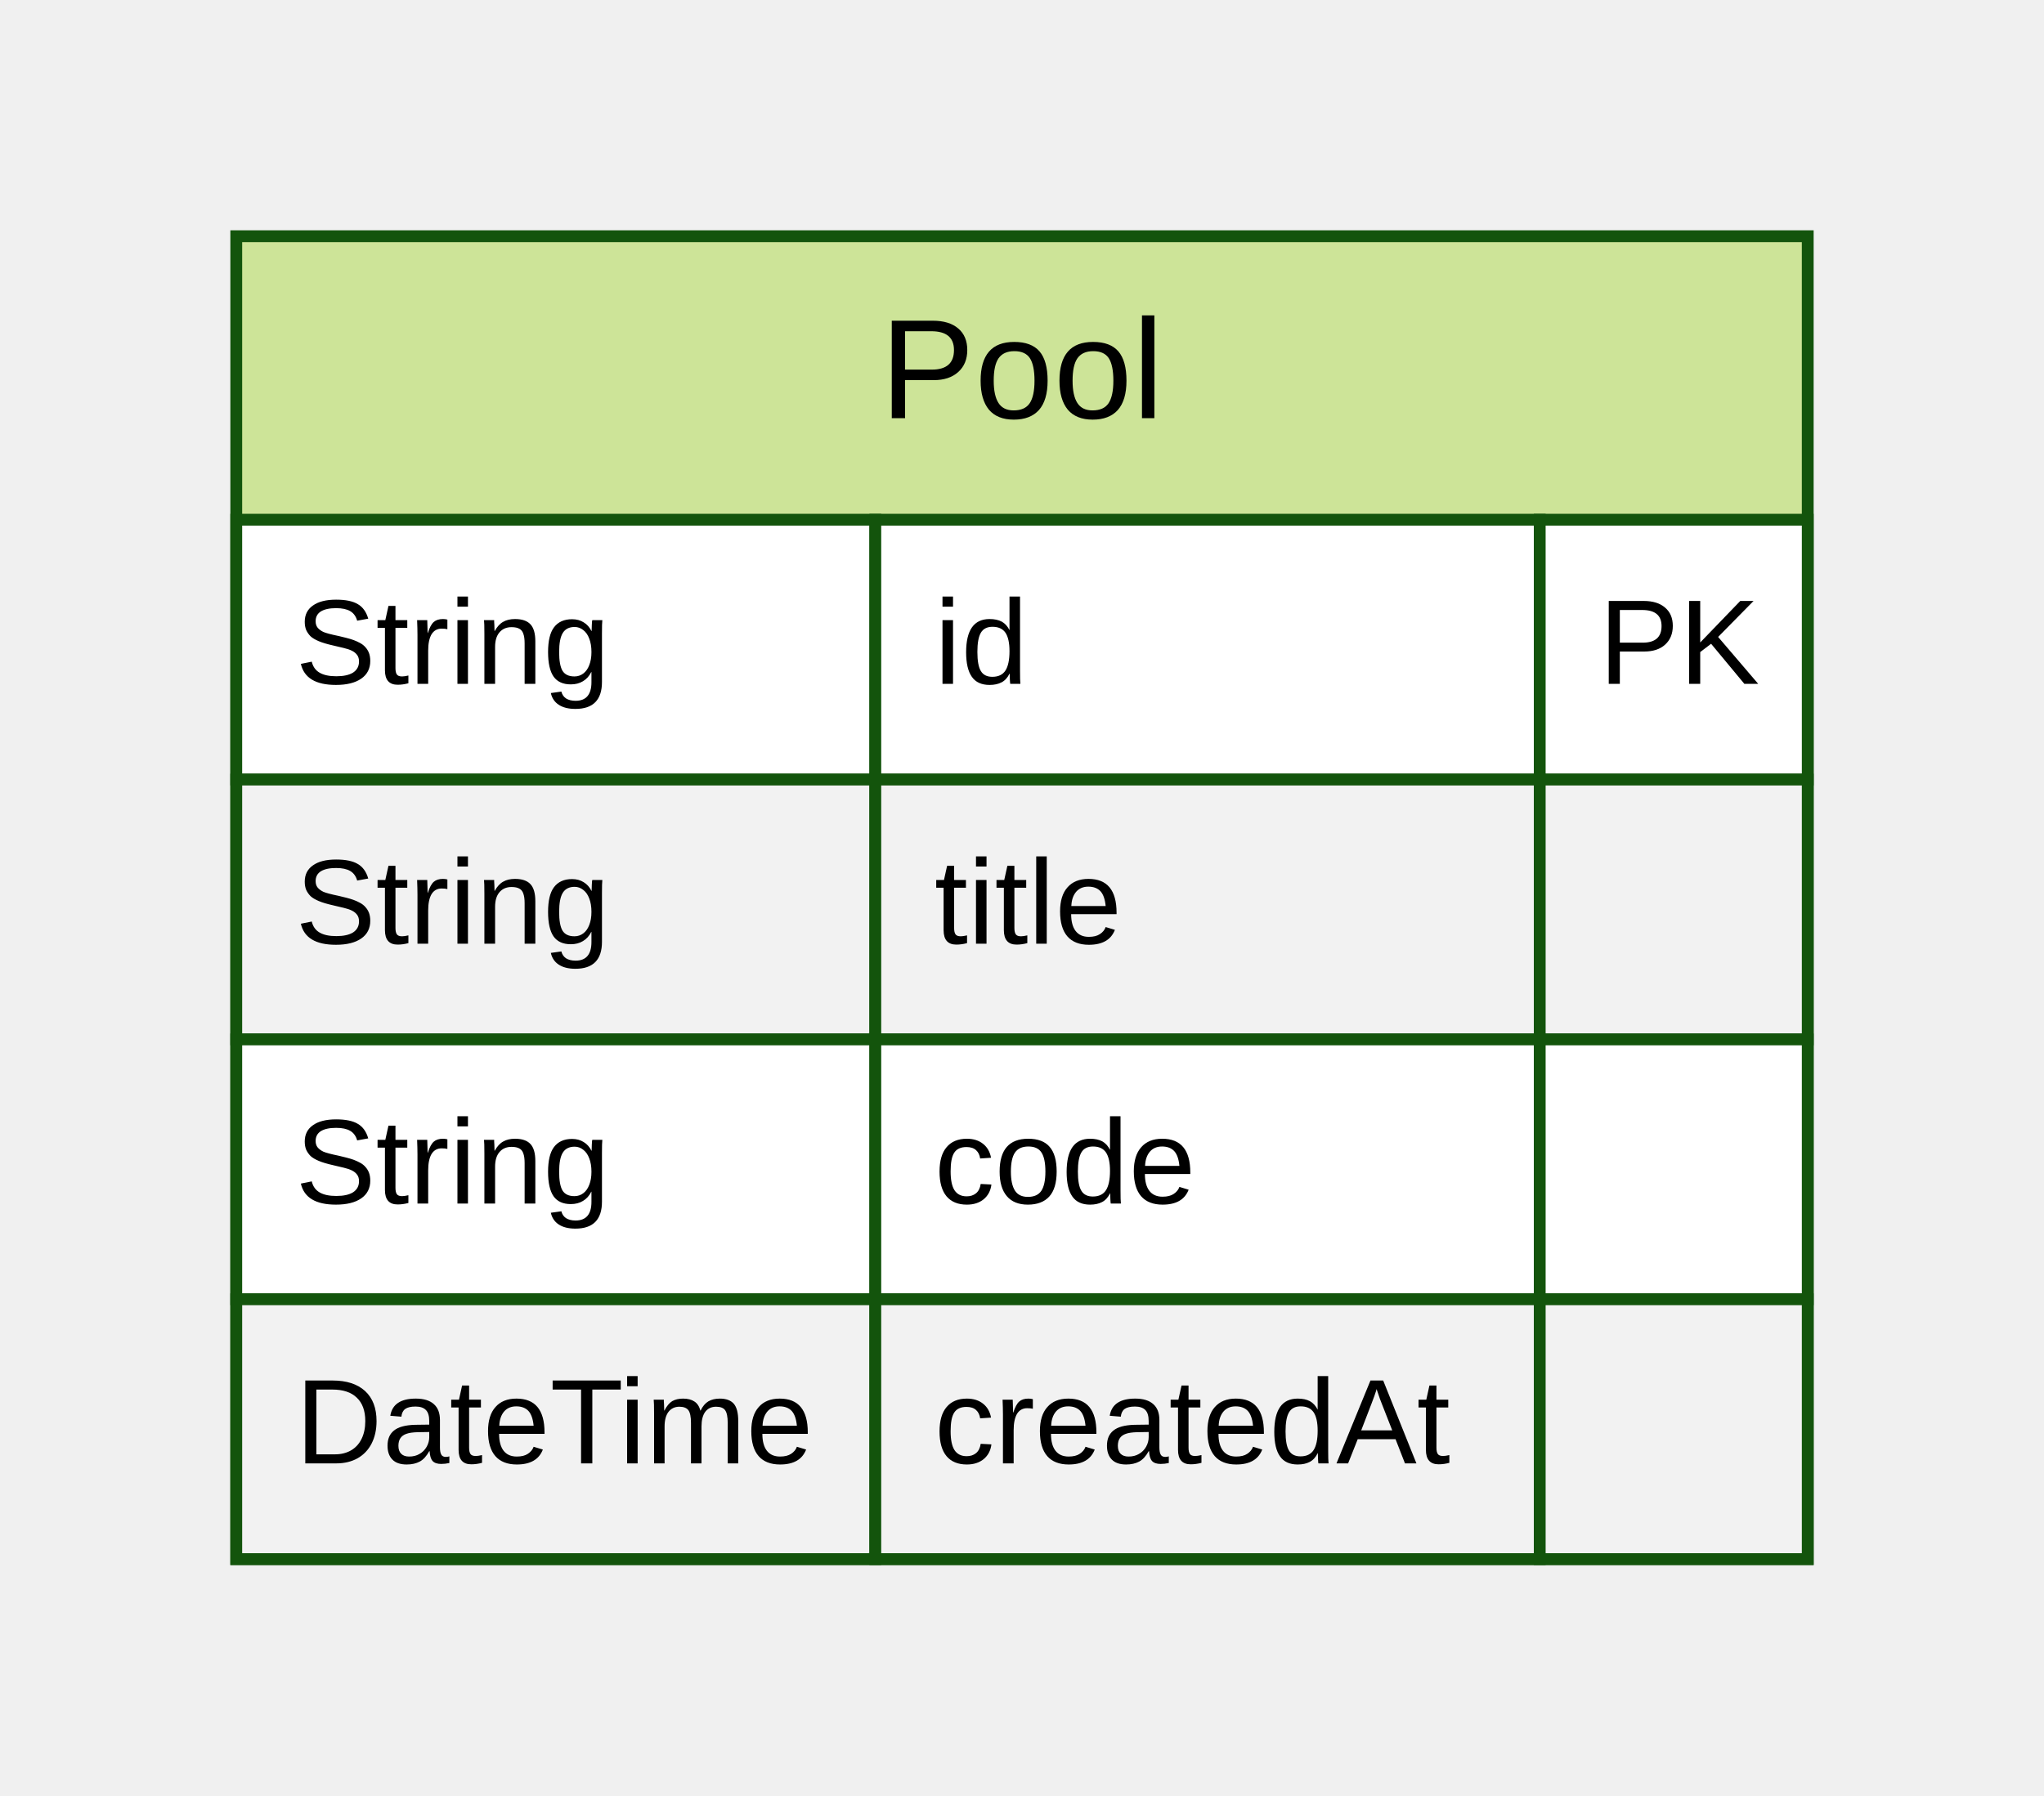
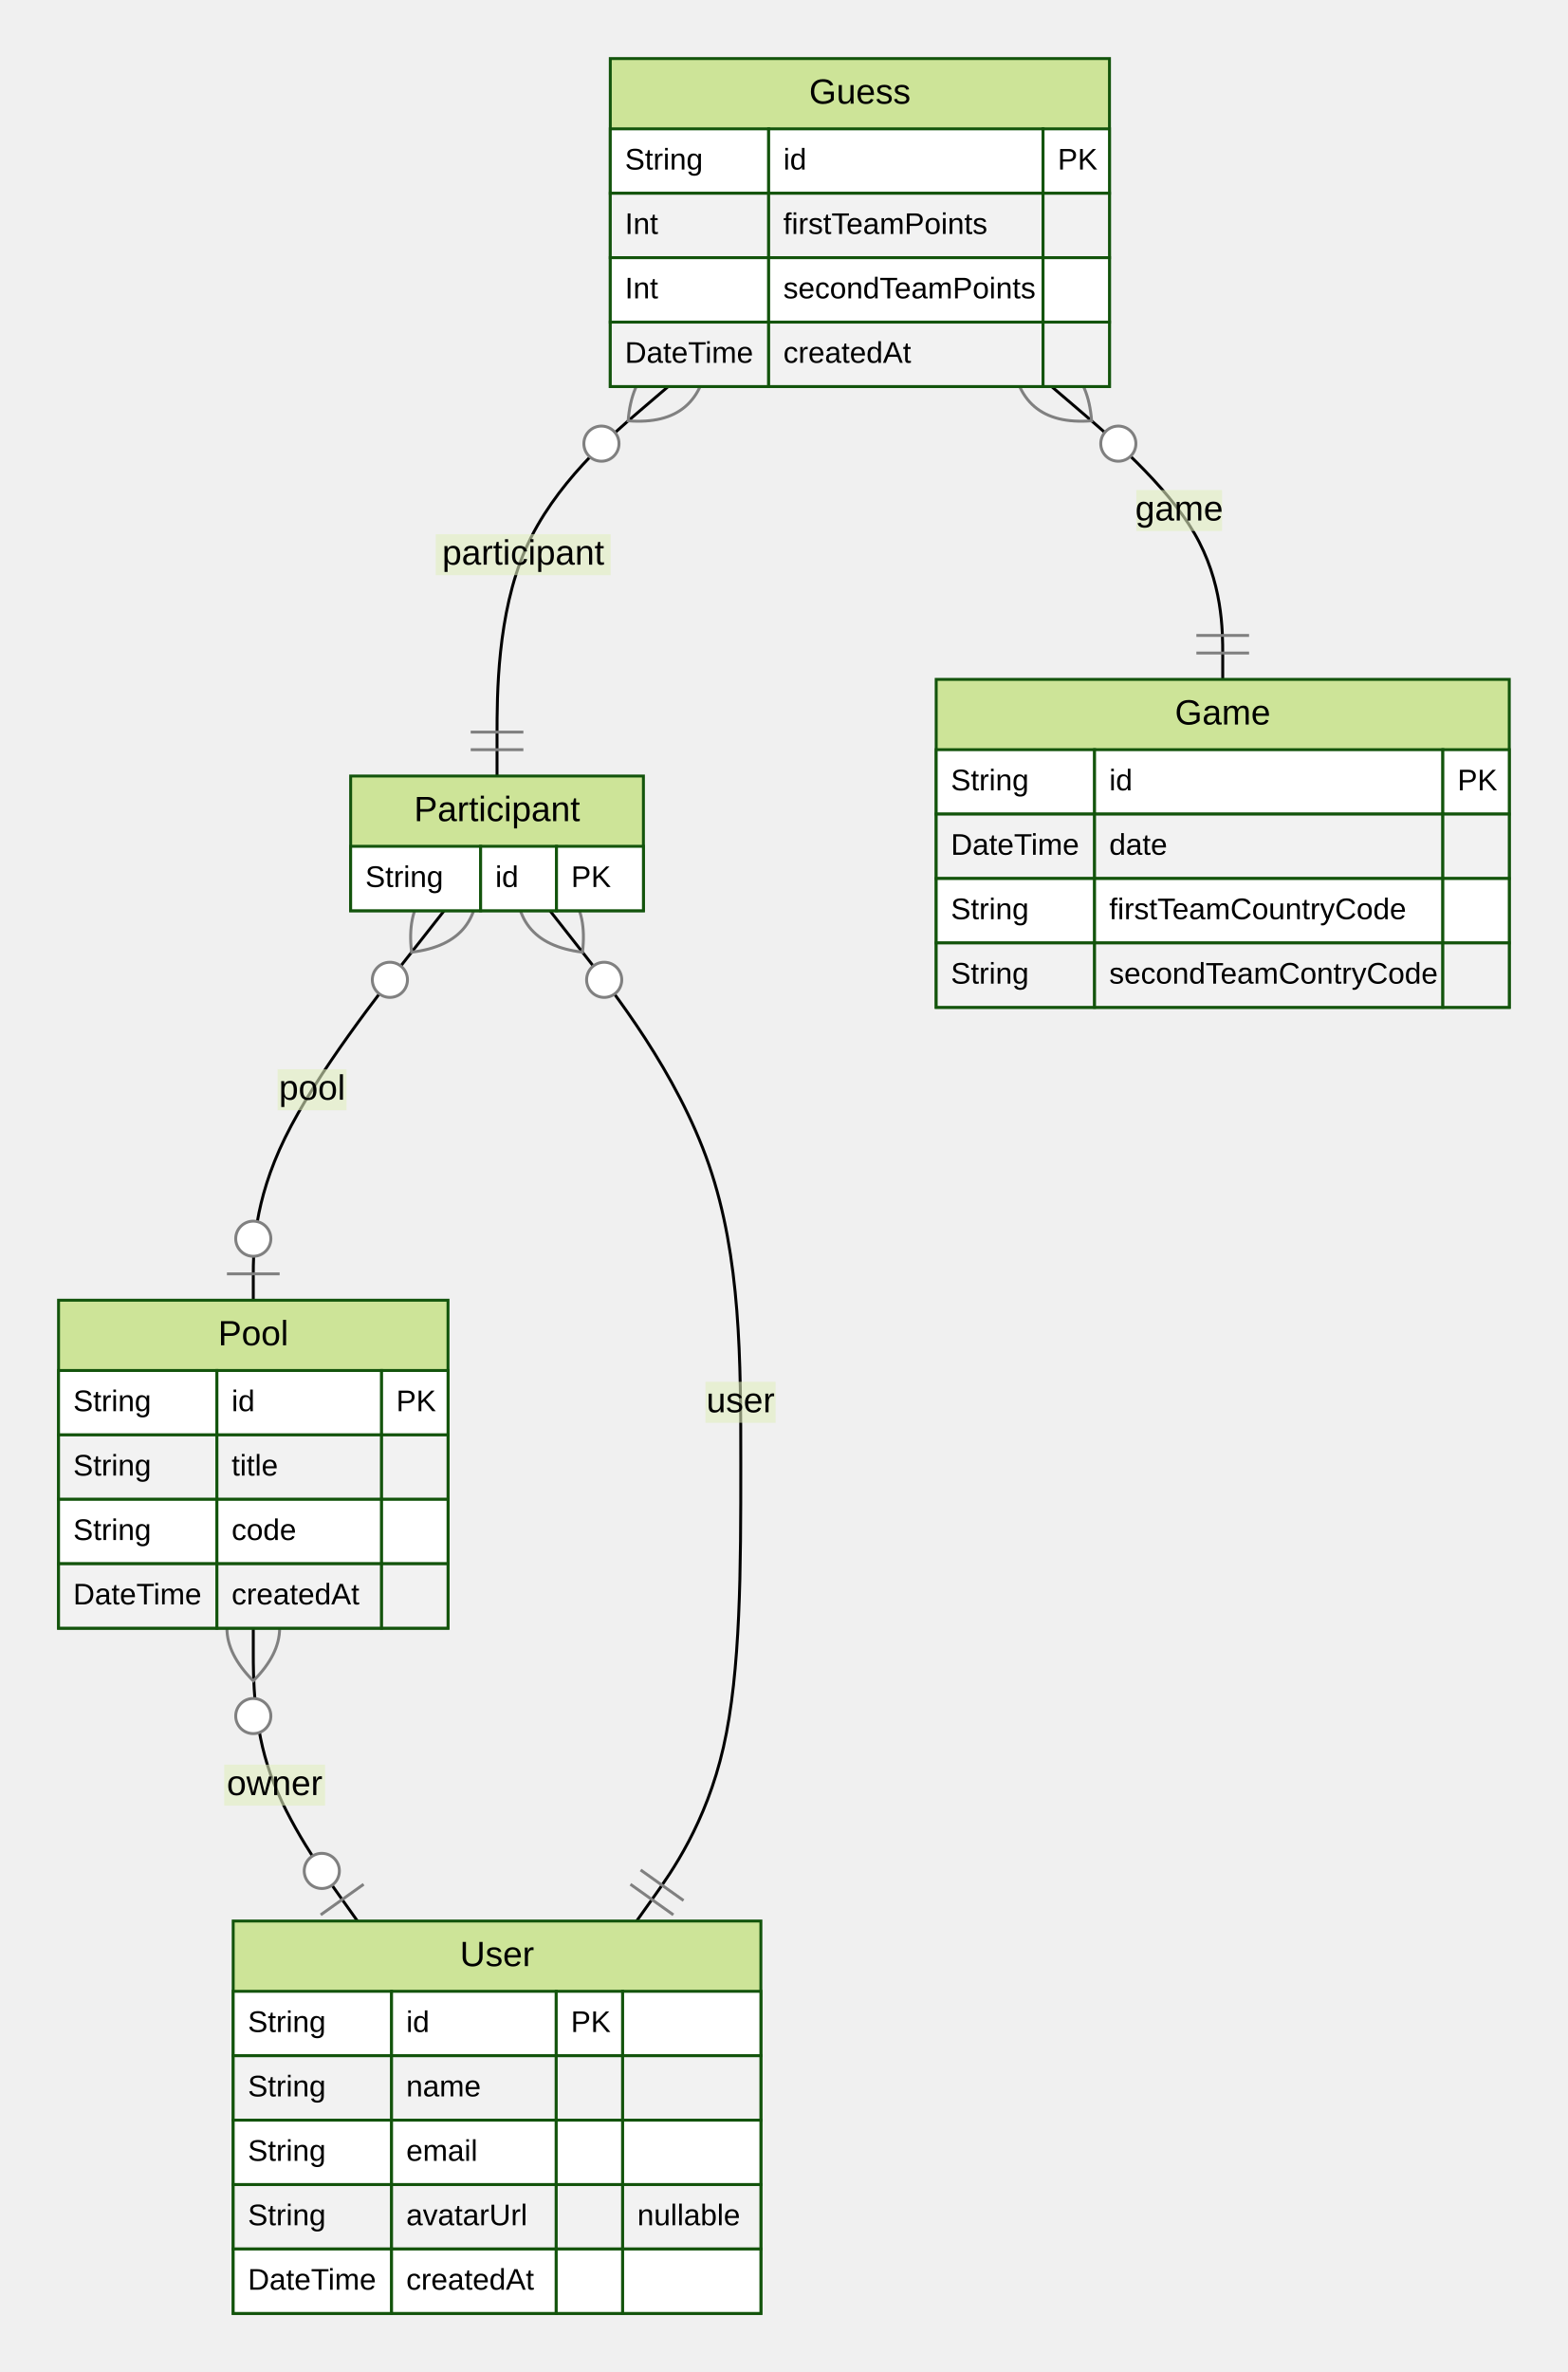
- <svg xmlns="http://www.w3.org/2000/svg" aria-labelledby="chart-title-mermaid-0 chart-desc-mermaid-0" role="img" viewBox="0 0 173.026 152" style="max-width: 173.026px; background-color: white;" width="100%" id="mermaid-0">
+ <svg xmlns="http://www.w3.org/2000/svg" aria-labelledby="chart-title-mermaid-0 chart-desc-mermaid-0" role="img" viewBox="0 0 535.509 810" style="max-width: 535.509px; background-color: white;" width="100%" id="mermaid-0">
  <style>#mermaid-0 {font-family:"trebuchet ms",verdana,arial,sans-serif;font-size:16px;fill:#000000;}#mermaid-0 .error-icon{fill:#552222;}#mermaid-0 .error-text{fill:#552222;stroke:#552222;}#mermaid-0 .edge-thickness-normal{stroke-width:2px;}#mermaid-0 .edge-thickness-thick{stroke-width:3.5px;}#mermaid-0 .edge-pattern-solid{stroke-dasharray:0;}#mermaid-0 .edge-pattern-dashed{stroke-dasharray:3;}#mermaid-0 .edge-pattern-dotted{stroke-dasharray:2;}#mermaid-0 .marker{fill:#000000;stroke:#000000;}#mermaid-0 .marker.cross{stroke:#000000;}#mermaid-0 svg{font-family:"trebuchet ms",verdana,arial,sans-serif;font-size:16px;}#mermaid-0 .entityBox{fill:#cde498;stroke:#13540c;}#mermaid-0 .attributeBoxOdd{fill:#ffffff;stroke:#13540c;}#mermaid-0 .attributeBoxEven{fill:#f2f2f2;stroke:#13540c;}#mermaid-0 .relationshipLabelBox{fill:hsl(78.158, 58.462%, 84.51%);opacity:0.7;background-color:hsl(78.158, 58.462%, 84.51%);}#mermaid-0 .relationshipLabelBox rect{opacity:0.5;}#mermaid-0 .relationshipLine{stroke:#000000;}#mermaid-0 :root{--mermaid-font-family:"trebuchet ms",verdana,arial,sans-serif;}</style>
  <g />
  <defs>
    <marker orient="auto" markerHeight="18" markerWidth="18" refY="9" refX="0" id="ONLY_ONE_START">
      <path d="M9,0 L9,18 M15,0 L15,18" fill="none" stroke="gray" />
    </marker>
  </defs>
  <defs>
    <marker orient="auto" markerHeight="18" markerWidth="18" refY="9" refX="18" id="ONLY_ONE_END">
      <path d="M3,0 L3,18 M9,0 L9,18" fill="none" stroke="gray" />
    </marker>
  </defs>
  <defs>
    <marker orient="auto" markerHeight="18" markerWidth="30" refY="9" refX="0" id="ZERO_OR_ONE_START">
      <circle r="6" cy="9" cx="21" fill="white" stroke="gray" />
      <path d="M9,0 L9,18" fill="none" stroke="gray" />
    </marker>
  </defs>
  <defs>
    <marker orient="auto" markerHeight="18" markerWidth="30" refY="9" refX="30" id="ZERO_OR_ONE_END">
      <circle r="6" cy="9" cx="9" fill="white" stroke="gray" />
      <path d="M21,0 L21,18" fill="none" stroke="gray" />
    </marker>
  </defs>
  <defs>
    <marker orient="auto" markerHeight="36" markerWidth="45" refY="18" refX="18" id="ONE_OR_MORE_START">
      <path d="M0,18 Q 18,0 36,18 Q 18,36 0,18 M42,9 L42,27" fill="none" stroke="gray" />
    </marker>
  </defs>
  <defs>
    <marker orient="auto" markerHeight="36" markerWidth="45" refY="18" refX="27" id="ONE_OR_MORE_END">
      <path d="M3,9 L3,27 M9,18 Q27,0 45,18 Q27,36 9,18" fill="none" stroke="gray" />
    </marker>
  </defs>
  <defs>
    <marker orient="auto" markerHeight="36" markerWidth="57" refY="18" refX="18" id="ZERO_OR_MORE_START">
      <circle r="6" cy="18" cx="48" fill="white" stroke="gray" />
      <path d="M0,18 Q18,0 36,18 Q18,36 0,18" fill="none" stroke="gray" />
    </marker>
  </defs>
  <defs>
    <marker orient="auto" markerHeight="36" markerWidth="57" refY="18" refX="39" id="ZERO_OR_MORE_END">
      <circle r="6" cy="18" cx="9" fill="white" stroke="gray" />
      <path d="M21,18 Q39,0 57,18 Q39,36 21,18" fill="none" stroke="gray" />
    </marker>
  </defs>
-   <g transform="translate(20,20 )" id="Pool">
+   <path marker-start="url(#ZERO_OR_MORE_START)" marker-end="url(#ZERO_OR_ONE_END)" fill="none" stroke="gray" d="M86.513,556L86.513,564.333C86.513,572.667,86.513,589.333,92.443,606C98.373,622.667,110.233,639.333,116.163,647.667L122.093,656" class="er relationshipLine" />
+   <path marker-start="url(#ZERO_OR_MORE_START)" marker-end="url(#ONLY_ONE_END)" fill="none" stroke="gray" d="M187.835,311L198.7,324.833C209.565,338.667,231.296,366.333,242.161,397.833C253.026,429.333,253.026,464.667,253.026,500C253.026,535.333,253.026,570.667,247.096,596.667C241.167,622.667,229.307,639.333,223.377,647.667L217.447,656" class="er relationshipLine" />
+   <path marker-start="url(#ZERO_OR_MORE_START)" marker-end="url(#ZERO_OR_ONE_END)" fill="none" stroke="gray" d="M151.705,311L140.839,324.833C129.974,338.667,108.244,366.333,97.378,388.5C86.513,410.667,86.513,427.333,86.513,435.667L86.513,444" class="er relationshipLine" />
+   <path marker-start="url(#ZERO_OR_MORE_START)" marker-end="url(#ONLY_ONE_END)" fill="none" stroke="gray" d="M228.23,132L218.486,140.333C208.743,148.667,189.256,165.333,179.513,187.5C169.77,209.667,169.77,237.333,169.77,251.167L169.77,265" class="er relationshipLine" />
+   <path marker-start="url(#ZERO_OR_MORE_START)" marker-end="url(#ONLY_ONE_END)" fill="none" stroke="gray" d="M359.18,132L368.923,140.333C378.666,148.667,398.153,165.333,407.896,182C417.639,198.667,417.639,215.333,417.639,223.667L417.639,232" class="er relationshipLine" />
+   <g transform="translate(20,444 )" id="Pool">
    <rect height="112" width="133.026" y="0" x="0" stroke="gray" fill-opacity="100%" fill="honeydew" class="er entityBox" />
    <text transform="translate(66.51321,12)" style="font-family: &quot;trebuchet ms&quot;, verdana, arial, sans-serif;; font-size: 12px" text-anchor="middle" dominant-baseline="middle" y="0" x="0" id="entity-Pool" class="er entityLabel">Pool</text>
    <rect height="22" width="54.096" y="24" x="0" stroke="gray" fill-opacity="100%" fill="honeydew" class="er attributeBoxOdd" />
    <text transform="translate(5,35)" style="font-family: &quot;trebuchet ms&quot;, verdana, arial, sans-serif;; font-size: 10.2px" text-anchor="left" dominant-baseline="middle" y="0" x="0" id="entity-Pool-attr-1-type" class="er entityLabel">String</text>
    <rect height="22" width="56.243" y="24" x="54.096" stroke="gray" fill-opacity="100%" fill="honeydew" class="er attributeBoxOdd" />
    <text transform="translate(59.09555,35)" style="font-family: &quot;trebuchet ms&quot;, verdana, arial, sans-serif;; font-size: 10.2px" text-anchor="left" dominant-baseline="middle" y="0" x="0" id="entity-Pool-attr-1-name" class="er entityLabel">id</text>
    <rect height="22" width="22.688" y="24" x="110.339" stroke="gray" fill-opacity="100%" fill="honeydew" class="er attributeBoxOdd" />
    <text transform="translate(115.3387,35)" style="font-family: &quot;trebuchet ms&quot;, verdana, arial, sans-serif;; font-size: 10.2px" text-anchor="left" dominant-baseline="middle" y="0" x="0" id="entity-Pool-attr-1-key" class="er entityLabel">PK</text>
    <rect height="22" width="54.096" y="46" x="0" stroke="gray" fill-opacity="100%" fill="honeydew" class="er attributeBoxEven" />
    <text transform="translate(5,57)" style="font-family: &quot;trebuchet ms&quot;, verdana, arial, sans-serif;; font-size: 10.2px" text-anchor="left" dominant-baseline="middle" y="0" x="0" id="entity-Pool-attr-2-type" class="er entityLabel">String</text>
    <rect height="22" width="56.243" y="46" x="54.096" stroke="gray" fill-opacity="100%" fill="honeydew" class="er attributeBoxEven" />
    <text transform="translate(59.09555,57)" style="font-family: &quot;trebuchet ms&quot;, verdana, arial, sans-serif;; font-size: 10.2px" text-anchor="left" dominant-baseline="middle" y="0" x="0" id="entity-Pool-attr-2-name" class="er entityLabel">title</text>
    <rect height="22" width="22.688" y="46" x="110.339" stroke="gray" fill-opacity="100%" fill="honeydew" class="er attributeBoxEven" />
    <text transform="translate(115.3387,57)" style="font-family: &quot;trebuchet ms&quot;, verdana, arial, sans-serif;; font-size: 10.2px" text-anchor="left" dominant-baseline="middle" y="0" x="0" id="entity-Pool-attr-2-key" class="er entityLabel" />
    <rect height="22" width="54.096" y="68" x="0" stroke="gray" fill-opacity="100%" fill="honeydew" class="er attributeBoxOdd" />
    <text transform="translate(5,79)" style="font-family: &quot;trebuchet ms&quot;, verdana, arial, sans-serif;; font-size: 10.2px" text-anchor="left" dominant-baseline="middle" y="0" x="0" id="entity-Pool-attr-3-type" class="er entityLabel">String</text>
    <rect height="22" width="56.243" y="68" x="54.096" stroke="gray" fill-opacity="100%" fill="honeydew" class="er attributeBoxOdd" />
    <text transform="translate(59.09555,79)" style="font-family: &quot;trebuchet ms&quot;, verdana, arial, sans-serif;; font-size: 10.2px" text-anchor="left" dominant-baseline="middle" y="0" x="0" id="entity-Pool-attr-3-name" class="er entityLabel">code</text>
    <rect height="22" width="22.688" y="68" x="110.339" stroke="gray" fill-opacity="100%" fill="honeydew" class="er attributeBoxOdd" />
    <text transform="translate(115.3387,79)" style="font-family: &quot;trebuchet ms&quot;, verdana, arial, sans-serif;; font-size: 10.2px" text-anchor="left" dominant-baseline="middle" y="0" x="0" id="entity-Pool-attr-3-key" class="er entityLabel" />
    <rect height="22" width="54.096" y="90" x="0" stroke="gray" fill-opacity="100%" fill="honeydew" class="er attributeBoxEven" />
    <text transform="translate(5,101)" style="font-family: &quot;trebuchet ms&quot;, verdana, arial, sans-serif;; font-size: 10.2px" text-anchor="left" dominant-baseline="middle" y="0" x="0" id="entity-Pool-attr-4-type" class="er entityLabel">DateTime</text>
    <rect height="22" width="56.243" y="90" x="54.096" stroke="gray" fill-opacity="100%" fill="honeydew" class="er attributeBoxEven" />
    <text transform="translate(59.09555,101)" style="font-family: &quot;trebuchet ms&quot;, verdana, arial, sans-serif;; font-size: 10.2px" text-anchor="left" dominant-baseline="middle" y="0" x="0" id="entity-Pool-attr-4-name" class="er entityLabel">createdAt</text>
    <rect height="22" width="22.688" y="90" x="110.339" stroke="gray" fill-opacity="100%" fill="honeydew" class="er attributeBoxEven" />
    <text transform="translate(115.3387,101)" style="font-family: &quot;trebuchet ms&quot;, verdana, arial, sans-serif;; font-size: 10.2px" text-anchor="left" dominant-baseline="middle" y="0" x="0" id="entity-Pool-attr-4-key" class="er entityLabel" />
  </g>
+   <g transform="translate(119.7698,265 )" id="Participant">
+     <rect height="46" width="100" y="0" x="0" stroke="gray" fill-opacity="100%" fill="honeydew" class="er entityBox" />
+     <text transform="translate(50,12)" style="font-family: &quot;trebuchet ms&quot;, verdana, arial, sans-serif;; font-size: 12px" text-anchor="middle" dominant-baseline="middle" y="0" x="0" id="entity-Participant" class="er entityLabel">Participant</text>
+     <rect height="22" width="44.399" y="24" x="0" stroke="gray" fill-opacity="100%" fill="honeydew" class="er attributeBoxOdd" />
+     <text transform="translate(5,35)" style="font-family: &quot;trebuchet ms&quot;, verdana, arial, sans-serif;; font-size: 10.2px" text-anchor="left" dominant-baseline="middle" y="0" x="0" id="entity-Participant-attr-1-type" class="er entityLabel">String</text>
+     <rect height="22" width="25.911" y="24" x="44.399" stroke="gray" fill-opacity="100%" fill="honeydew" class="er attributeBoxOdd" />
+     <text transform="translate(49.39862,35)" style="font-family: &quot;trebuchet ms&quot;, verdana, arial, sans-serif;; font-size: 10.2px" text-anchor="left" dominant-baseline="middle" y="0" x="0" id="entity-Participant-attr-1-name" class="er entityLabel">id</text>
+     <rect height="22" width="29.69" y="24" x="70.31" stroke="gray" fill-opacity="100%" fill="honeydew" class="er attributeBoxOdd" />
+     <text transform="translate(75.30976,35)" style="font-family: &quot;trebuchet ms&quot;, verdana, arial, sans-serif;; font-size: 10.2px" text-anchor="left" dominant-baseline="middle" y="0" x="0" id="entity-Participant-attr-1-key" class="er entityLabel">PK</text>
+   </g>
+   <g transform="translate(79.65034,656 )" id="User">
+     <rect height="134" width="180.239" y="0" x="0" stroke="gray" fill-opacity="100%" fill="honeydew" class="er entityBox" />
+     <text transform="translate(90.11948,12)" style="font-family: &quot;trebuchet ms&quot;, verdana, arial, sans-serif;; font-size: 12px" text-anchor="middle" dominant-baseline="middle" y="0" x="0" id="entity-User" class="er entityLabel">User</text>
+     <rect height="22" width="54.096" y="24" x="0" stroke="gray" fill-opacity="100%" fill="honeydew" class="er attributeBoxOdd" />
+     <text transform="translate(5,35)" style="font-family: &quot;trebuchet ms&quot;, verdana, arial, sans-serif;; font-size: 10.2px" text-anchor="left" dominant-baseline="middle" y="0" x="0" id="entity-User-attr-1-type" class="er entityLabel">String</text>
+     <rect height="22" width="56.243" y="24" x="54.096" stroke="gray" fill-opacity="100%" fill="honeydew" class="er attributeBoxOdd" />
+     <text transform="translate(59.09555,35)" style="font-family: &quot;trebuchet ms&quot;, verdana, arial, sans-serif;; font-size: 10.2px" text-anchor="left" dominant-baseline="middle" y="0" x="0" id="entity-User-attr-1-name" class="er entityLabel">id</text>
+     <rect height="22" width="22.688" y="24" x="110.339" stroke="gray" fill-opacity="100%" fill="honeydew" class="er attributeBoxOdd" />
+     <text transform="translate(115.3387,35)" style="font-family: &quot;trebuchet ms&quot;, verdana, arial, sans-serif;; font-size: 10.2px" text-anchor="left" dominant-baseline="middle" y="0" x="0" id="entity-User-attr-1-key" class="er entityLabel">PK</text>
+     <rect height="22" width="47.213" y="24" x="133.026" stroke="gray" fill-opacity="100%" fill="honeydew" class="er attributeBoxOdd" />
+     <text transform="translate(138.0264,35)" style="font-family: &quot;trebuchet ms&quot;, verdana, arial, sans-serif;; font-size: 10.2px" text-anchor="left" dominant-baseline="middle" y="0" x="0" id="entity-User-attr-1-comment" class="er entityLabel" />
+     <rect height="22" width="54.096" y="46" x="0" stroke="gray" fill-opacity="100%" fill="honeydew" class="er attributeBoxEven" />
+     <text transform="translate(5,57)" style="font-family: &quot;trebuchet ms&quot;, verdana, arial, sans-serif;; font-size: 10.2px" text-anchor="left" dominant-baseline="middle" y="0" x="0" id="entity-User-attr-2-type" class="er entityLabel">String</text>
+     <rect height="22" width="56.243" y="46" x="54.096" stroke="gray" fill-opacity="100%" fill="honeydew" class="er attributeBoxEven" />
+     <text transform="translate(59.09555,57)" style="font-family: &quot;trebuchet ms&quot;, verdana, arial, sans-serif;; font-size: 10.2px" text-anchor="left" dominant-baseline="middle" y="0" x="0" id="entity-User-attr-2-name" class="er entityLabel">name</text>
+     <rect height="22" width="22.688" y="46" x="110.339" stroke="gray" fill-opacity="100%" fill="honeydew" class="er attributeBoxEven" />
+     <text transform="translate(115.3387,57)" style="font-family: &quot;trebuchet ms&quot;, verdana, arial, sans-serif;; font-size: 10.2px" text-anchor="left" dominant-baseline="middle" y="0" x="0" id="entity-User-attr-2-key" class="er entityLabel" />
+     <rect height="22" width="47.213" y="46" x="133.026" stroke="gray" fill-opacity="100%" fill="honeydew" class="er attributeBoxEven" />
+     <text transform="translate(138.0264,57)" style="font-family: &quot;trebuchet ms&quot;, verdana, arial, sans-serif;; font-size: 10.2px" text-anchor="left" dominant-baseline="middle" y="0" x="0" id="entity-User-attr-2-comment" class="er entityLabel" />
+     <rect height="22" width="54.096" y="68" x="0" stroke="gray" fill-opacity="100%" fill="honeydew" class="er attributeBoxOdd" />
+     <text transform="translate(5,79)" style="font-family: &quot;trebuchet ms&quot;, verdana, arial, sans-serif;; font-size: 10.2px" text-anchor="left" dominant-baseline="middle" y="0" x="0" id="entity-User-attr-3-type" class="er entityLabel">String</text>
+     <rect height="22" width="56.243" y="68" x="54.096" stroke="gray" fill-opacity="100%" fill="honeydew" class="er attributeBoxOdd" />
+     <text transform="translate(59.09555,79)" style="font-family: &quot;trebuchet ms&quot;, verdana, arial, sans-serif;; font-size: 10.2px" text-anchor="left" dominant-baseline="middle" y="0" x="0" id="entity-User-attr-3-name" class="er entityLabel">email</text>
+     <rect height="22" width="22.688" y="68" x="110.339" stroke="gray" fill-opacity="100%" fill="honeydew" class="er attributeBoxOdd" />
+     <text transform="translate(115.3387,79)" style="font-family: &quot;trebuchet ms&quot;, verdana, arial, sans-serif;; font-size: 10.2px" text-anchor="left" dominant-baseline="middle" y="0" x="0" id="entity-User-attr-3-key" class="er entityLabel" />
+     <rect height="22" width="47.213" y="68" x="133.026" stroke="gray" fill-opacity="100%" fill="honeydew" class="er attributeBoxOdd" />
+     <text transform="translate(138.0264,79)" style="font-family: &quot;trebuchet ms&quot;, verdana, arial, sans-serif;; font-size: 10.2px" text-anchor="left" dominant-baseline="middle" y="0" x="0" id="entity-User-attr-3-comment" class="er entityLabel" />
+     <rect height="22" width="54.096" y="90" x="0" stroke="gray" fill-opacity="100%" fill="honeydew" class="er attributeBoxEven" />
+     <text transform="translate(5,101)" style="font-family: &quot;trebuchet ms&quot;, verdana, arial, sans-serif;; font-size: 10.2px" text-anchor="left" dominant-baseline="middle" y="0" x="0" id="entity-User-attr-4-type" class="er entityLabel">String</text>
+     <rect height="22" width="56.243" y="90" x="54.096" stroke="gray" fill-opacity="100%" fill="honeydew" class="er attributeBoxEven" />
+     <text transform="translate(59.09555,101)" style="font-family: &quot;trebuchet ms&quot;, verdana, arial, sans-serif;; font-size: 10.2px" text-anchor="left" dominant-baseline="middle" y="0" x="0" id="entity-User-attr-4-name" class="er entityLabel">avatarUrl</text>
+     <rect height="22" width="22.688" y="90" x="110.339" stroke="gray" fill-opacity="100%" fill="honeydew" class="er attributeBoxEven" />
+     <text transform="translate(115.3387,101)" style="font-family: &quot;trebuchet ms&quot;, verdana, arial, sans-serif;; font-size: 10.2px" text-anchor="left" dominant-baseline="middle" y="0" x="0" id="entity-User-attr-4-key" class="er entityLabel" />
+     <rect height="22" width="47.213" y="90" x="133.026" stroke="gray" fill-opacity="100%" fill="honeydew" class="er attributeBoxEven" />
+     <text transform="translate(138.0264,101)" style="font-family: &quot;trebuchet ms&quot;, verdana, arial, sans-serif;; font-size: 10.2px" text-anchor="left" dominant-baseline="middle" y="0" x="0" id="entity-User-attr-4-comment" class="er entityLabel">nullable</text>
+     <rect height="22" width="54.096" y="112" x="0" stroke="gray" fill-opacity="100%" fill="honeydew" class="er attributeBoxOdd" />
+     <text transform="translate(5,123)" style="font-family: &quot;trebuchet ms&quot;, verdana, arial, sans-serif;; font-size: 10.2px" text-anchor="left" dominant-baseline="middle" y="0" x="0" id="entity-User-attr-5-type" class="er entityLabel">DateTime</text>
+     <rect height="22" width="56.243" y="112" x="54.096" stroke="gray" fill-opacity="100%" fill="honeydew" class="er attributeBoxOdd" />
+     <text transform="translate(59.09555,123)" style="font-family: &quot;trebuchet ms&quot;, verdana, arial, sans-serif;; font-size: 10.2px" text-anchor="left" dominant-baseline="middle" y="0" x="0" id="entity-User-attr-5-name" class="er entityLabel">createdAt</text>
+     <rect height="22" width="22.688" y="112" x="110.339" stroke="gray" fill-opacity="100%" fill="honeydew" class="er attributeBoxOdd" />
+     <text transform="translate(115.3387,123)" style="font-family: &quot;trebuchet ms&quot;, verdana, arial, sans-serif;; font-size: 10.2px" text-anchor="left" dominant-baseline="middle" y="0" x="0" id="entity-User-attr-5-key" class="er entityLabel" />
+     <rect height="22" width="47.213" y="112" x="133.026" stroke="gray" fill-opacity="100%" fill="honeydew" class="er attributeBoxOdd" />
+     <text transform="translate(138.0264,123)" style="font-family: &quot;trebuchet ms&quot;, verdana, arial, sans-serif;; font-size: 10.2px" text-anchor="left" dominant-baseline="middle" y="0" x="0" id="entity-User-attr-5-comment" class="er entityLabel" />
+   </g>
+   <g transform="translate(319.7698,232 )" id="Game">
+     <rect height="112" width="195.739" y="0" x="0" stroke="gray" fill-opacity="100%" fill="honeydew" class="er entityBox" />
+     <text transform="translate(97.86967,12)" style="font-family: &quot;trebuchet ms&quot;, verdana, arial, sans-serif;; font-size: 12px" text-anchor="middle" dominant-baseline="middle" y="0" x="0" id="entity-Game" class="er entityLabel">Game</text>
+     <rect height="22" width="54.096" y="24" x="0" stroke="gray" fill-opacity="100%" fill="honeydew" class="er attributeBoxOdd" />
+     <text transform="translate(5,35)" style="font-family: &quot;trebuchet ms&quot;, verdana, arial, sans-serif;; font-size: 10.2px" text-anchor="left" dominant-baseline="middle" y="0" x="0" id="entity-Game-attr-1-type" class="er entityLabel">String</text>
+     <rect height="22" width="118.956" y="24" x="54.096" stroke="gray" fill-opacity="100%" fill="honeydew" class="er attributeBoxOdd" />
+     <text transform="translate(59.09555,35)" style="font-family: &quot;trebuchet ms&quot;, verdana, arial, sans-serif;; font-size: 10.2px" text-anchor="left" dominant-baseline="middle" y="0" x="0" id="entity-Game-attr-1-name" class="er entityLabel">id</text>
+     <rect height="22" width="22.688" y="24" x="173.052" stroke="gray" fill-opacity="100%" fill="honeydew" class="er attributeBoxOdd" />
+     <text transform="translate(178.0517,35)" style="font-family: &quot;trebuchet ms&quot;, verdana, arial, sans-serif;; font-size: 10.2px" text-anchor="left" dominant-baseline="middle" y="0" x="0" id="entity-Game-attr-1-key" class="er entityLabel">PK</text>
+     <rect height="22" width="54.096" y="46" x="0" stroke="gray" fill-opacity="100%" fill="honeydew" class="er attributeBoxEven" />
+     <text transform="translate(5,57)" style="font-family: &quot;trebuchet ms&quot;, verdana, arial, sans-serif;; font-size: 10.2px" text-anchor="left" dominant-baseline="middle" y="0" x="0" id="entity-Game-attr-2-type" class="er entityLabel">DateTime</text>
+     <rect height="22" width="118.956" y="46" x="54.096" stroke="gray" fill-opacity="100%" fill="honeydew" class="er attributeBoxEven" />
+     <text transform="translate(59.09555,57)" style="font-family: &quot;trebuchet ms&quot;, verdana, arial, sans-serif;; font-size: 10.2px" text-anchor="left" dominant-baseline="middle" y="0" x="0" id="entity-Game-attr-2-name" class="er entityLabel">date</text>
+     <rect height="22" width="22.688" y="46" x="173.052" stroke="gray" fill-opacity="100%" fill="honeydew" class="er attributeBoxEven" />
+     <text transform="translate(178.0517,57)" style="font-family: &quot;trebuchet ms&quot;, verdana, arial, sans-serif;; font-size: 10.2px" text-anchor="left" dominant-baseline="middle" y="0" x="0" id="entity-Game-attr-2-key" class="er entityLabel" />
+     <rect height="22" width="54.096" y="68" x="0" stroke="gray" fill-opacity="100%" fill="honeydew" class="er attributeBoxOdd" />
+     <text transform="translate(5,79)" style="font-family: &quot;trebuchet ms&quot;, verdana, arial, sans-serif;; font-size: 10.2px" text-anchor="left" dominant-baseline="middle" y="0" x="0" id="entity-Game-attr-3-type" class="er entityLabel">String</text>
+     <rect height="22" width="118.956" y="68" x="54.096" stroke="gray" fill-opacity="100%" fill="honeydew" class="er attributeBoxOdd" />
+     <text transform="translate(59.09555,79)" style="font-family: &quot;trebuchet ms&quot;, verdana, arial, sans-serif;; font-size: 10.2px" text-anchor="left" dominant-baseline="middle" y="0" x="0" id="entity-Game-attr-3-name" class="er entityLabel">firstTeamCountryCode</text>
+     <rect height="22" width="22.688" y="68" x="173.052" stroke="gray" fill-opacity="100%" fill="honeydew" class="er attributeBoxOdd" />
+     <text transform="translate(178.0517,79)" style="font-family: &quot;trebuchet ms&quot;, verdana, arial, sans-serif;; font-size: 10.2px" text-anchor="left" dominant-baseline="middle" y="0" x="0" id="entity-Game-attr-3-key" class="er entityLabel" />
+     <rect height="22" width="54.096" y="90" x="0" stroke="gray" fill-opacity="100%" fill="honeydew" class="er attributeBoxEven" />
+     <text transform="translate(5,101)" style="font-family: &quot;trebuchet ms&quot;, verdana, arial, sans-serif;; font-size: 10.2px" text-anchor="left" dominant-baseline="middle" y="0" x="0" id="entity-Game-attr-4-type" class="er entityLabel">String</text>
+     <rect height="22" width="118.956" y="90" x="54.096" stroke="gray" fill-opacity="100%" fill="honeydew" class="er attributeBoxEven" />
+     <text transform="translate(59.09555,101)" style="font-family: &quot;trebuchet ms&quot;, verdana, arial, sans-serif;; font-size: 10.2px" text-anchor="left" dominant-baseline="middle" y="0" x="0" id="entity-Game-attr-4-name" class="er entityLabel">secondTeamContryCode</text>
+     <rect height="22" width="22.688" y="90" x="173.052" stroke="gray" fill-opacity="100%" fill="honeydew" class="er attributeBoxEven" />
+     <text transform="translate(178.0517,101)" style="font-family: &quot;trebuchet ms&quot;, verdana, arial, sans-serif;; font-size: 10.2px" text-anchor="left" dominant-baseline="middle" y="0" x="0" id="entity-Game-attr-4-key" class="er entityLabel" />
+   </g>
+   <g transform="translate(208.4525,20 )" id="Guess">
+     <rect height="112" width="170.504" y="0" x="0" stroke="gray" fill-opacity="100%" fill="honeydew" class="er entityBox" />
+     <text transform="translate(85.2522,12)" style="font-family: &quot;trebuchet ms&quot;, verdana, arial, sans-serif;; font-size: 12px" text-anchor="middle" dominant-baseline="middle" y="0" x="0" id="entity-Guess" class="er entityLabel">Guess</text>
+     <rect height="22" width="54.096" y="24" x="0" stroke="gray" fill-opacity="100%" fill="honeydew" class="er attributeBoxOdd" />
+     <text transform="translate(5,35)" style="font-family: &quot;trebuchet ms&quot;, verdana, arial, sans-serif;; font-size: 10.2px" text-anchor="left" dominant-baseline="middle" y="0" x="0" id="entity-Guess-attr-1-type" class="er entityLabel">String</text>
+     <rect height="22" width="93.721" y="24" x="54.096" stroke="gray" fill-opacity="100%" fill="honeydew" class="er attributeBoxOdd" />
+     <text transform="translate(59.09555,35)" style="font-family: &quot;trebuchet ms&quot;, verdana, arial, sans-serif;; font-size: 10.2px" text-anchor="left" dominant-baseline="middle" y="0" x="0" id="entity-Guess-attr-1-name" class="er entityLabel">id</text>
+     <rect height="22" width="22.688" y="24" x="147.817" stroke="gray" fill-opacity="100%" fill="honeydew" class="er attributeBoxOdd" />
+     <text transform="translate(152.8167,35)" style="font-family: &quot;trebuchet ms&quot;, verdana, arial, sans-serif;; font-size: 10.2px" text-anchor="left" dominant-baseline="middle" y="0" x="0" id="entity-Guess-attr-1-key" class="er entityLabel">PK</text>
+     <rect height="22" width="54.096" y="46" x="0" stroke="gray" fill-opacity="100%" fill="honeydew" class="er attributeBoxEven" />
+     <text transform="translate(5,57)" style="font-family: &quot;trebuchet ms&quot;, verdana, arial, sans-serif;; font-size: 10.2px" text-anchor="left" dominant-baseline="middle" y="0" x="0" id="entity-Guess-attr-2-type" class="er entityLabel">Int</text>
+     <rect height="22" width="93.721" y="46" x="54.096" stroke="gray" fill-opacity="100%" fill="honeydew" class="er attributeBoxEven" />
+     <text transform="translate(59.09555,57)" style="font-family: &quot;trebuchet ms&quot;, verdana, arial, sans-serif;; font-size: 10.2px" text-anchor="left" dominant-baseline="middle" y="0" x="0" id="entity-Guess-attr-2-name" class="er entityLabel">firstTeamPoints</text>
+     <rect height="22" width="22.688" y="46" x="147.817" stroke="gray" fill-opacity="100%" fill="honeydew" class="er attributeBoxEven" />
+     <text transform="translate(152.8167,57)" style="font-family: &quot;trebuchet ms&quot;, verdana, arial, sans-serif;; font-size: 10.2px" text-anchor="left" dominant-baseline="middle" y="0" x="0" id="entity-Guess-attr-2-key" class="er entityLabel" />
+     <rect height="22" width="54.096" y="68" x="0" stroke="gray" fill-opacity="100%" fill="honeydew" class="er attributeBoxOdd" />
+     <text transform="translate(5,79)" style="font-family: &quot;trebuchet ms&quot;, verdana, arial, sans-serif;; font-size: 10.2px" text-anchor="left" dominant-baseline="middle" y="0" x="0" id="entity-Guess-attr-3-type" class="er entityLabel">Int</text>
+     <rect height="22" width="93.721" y="68" x="54.096" stroke="gray" fill-opacity="100%" fill="honeydew" class="er attributeBoxOdd" />
+     <text transform="translate(59.09555,79)" style="font-family: &quot;trebuchet ms&quot;, verdana, arial, sans-serif;; font-size: 10.2px" text-anchor="left" dominant-baseline="middle" y="0" x="0" id="entity-Guess-attr-3-name" class="er entityLabel">secondTeamPoints</text>
+     <rect height="22" width="22.688" y="68" x="147.817" stroke="gray" fill-opacity="100%" fill="honeydew" class="er attributeBoxOdd" />
+     <text transform="translate(152.8167,79)" style="font-family: &quot;trebuchet ms&quot;, verdana, arial, sans-serif;; font-size: 10.2px" text-anchor="left" dominant-baseline="middle" y="0" x="0" id="entity-Guess-attr-3-key" class="er entityLabel" />
+     <rect height="22" width="54.096" y="90" x="0" stroke="gray" fill-opacity="100%" fill="honeydew" class="er attributeBoxEven" />
+     <text transform="translate(5,101)" style="font-family: &quot;trebuchet ms&quot;, verdana, arial, sans-serif;; font-size: 10.2px" text-anchor="left" dominant-baseline="middle" y="0" x="0" id="entity-Guess-attr-4-type" class="er entityLabel">DateTime</text>
+     <rect height="22" width="93.721" y="90" x="54.096" stroke="gray" fill-opacity="100%" fill="honeydew" class="er attributeBoxEven" />
+     <text transform="translate(59.09555,101)" style="font-family: &quot;trebuchet ms&quot;, verdana, arial, sans-serif;; font-size: 10.2px" text-anchor="left" dominant-baseline="middle" y="0" x="0" id="entity-Guess-attr-4-name" class="er entityLabel">createdAt</text>
+     <rect height="22" width="22.688" y="90" x="147.817" stroke="gray" fill-opacity="100%" fill="honeydew" class="er attributeBoxEven" />
+     <text transform="translate(152.8167,101)" style="font-family: &quot;trebuchet ms&quot;, verdana, arial, sans-serif;; font-size: 10.2px" text-anchor="left" dominant-baseline="middle" y="0" x="0" id="entity-Guess-attr-4-key" class="er entityLabel" />
+   </g>
+   <rect fill-opacity="85%" fill="white" height="14" width="34.471" y="602.592" x="76.574" class="er relationshipLabelBox" />
+   <text style="font-family: &quot;trebuchet ms&quot;, verdana, arial, sans-serif;; font-size: 12px" dominant-baseline="middle" text-anchor="middle" y="609.592" x="93.81" id="rel1" class="er relationshipLabel">owner</text>
+   <rect fill-opacity="85%" fill="white" height="14" width="23.959" y="471.862" x="240.96" class="er relationshipLabelBox" />
+   <text style="font-family: &quot;trebuchet ms&quot;, verdana, arial, sans-serif;; font-size: 12px" dominant-baseline="middle" text-anchor="middle" y="478.862" x="252.94" id="rel2" class="er relationshipLabel">user</text>
+   <rect fill-opacity="85%" fill="white" height="14" width="23.564" y="365.133" x="94.824" class="er relationshipLabelBox" />
+   <text style="font-family: &quot;trebuchet ms&quot;, verdana, arial, sans-serif;; font-size: 12px" dominant-baseline="middle" text-anchor="middle" y="372.133" x="106.606" id="rel3" class="er relationshipLabel">pool</text>
+   <rect fill-opacity="85%" fill="white" height="14" width="59.744" y="182.417" x="148.828" class="er relationshipLabelBox" />
+   <text style="font-family: &quot;trebuchet ms&quot;, verdana, arial, sans-serif;; font-size: 12px" dominant-baseline="middle" text-anchor="middle" y="189.417" x="178.7" id="rel4" class="er relationshipLabel">participant</text>
+   <rect fill-opacity="85%" fill="white" height="14" width="29.289" y="167.335" x="388.132" class="er relationshipLabelBox" />
+   <text style="font-family: &quot;trebuchet ms&quot;, verdana, arial, sans-serif;; font-size: 12px" dominant-baseline="middle" text-anchor="middle" y="174.335" x="402.776" id="rel5" class="er relationshipLabel">game</text>
</svg>
